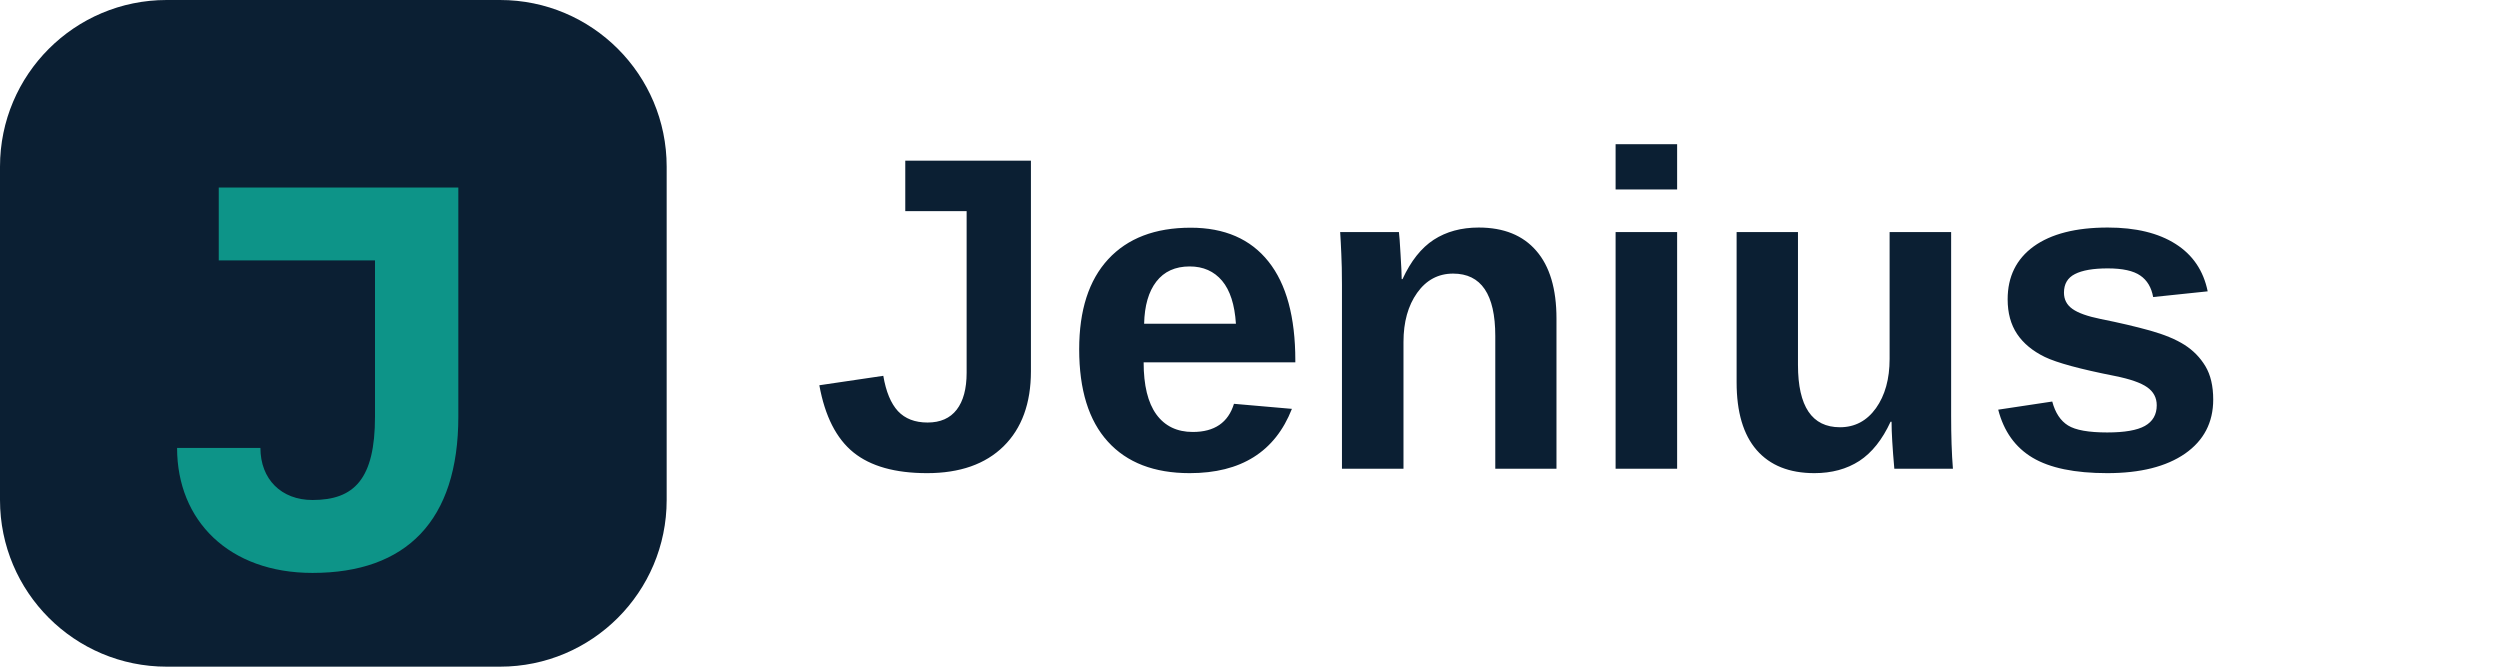
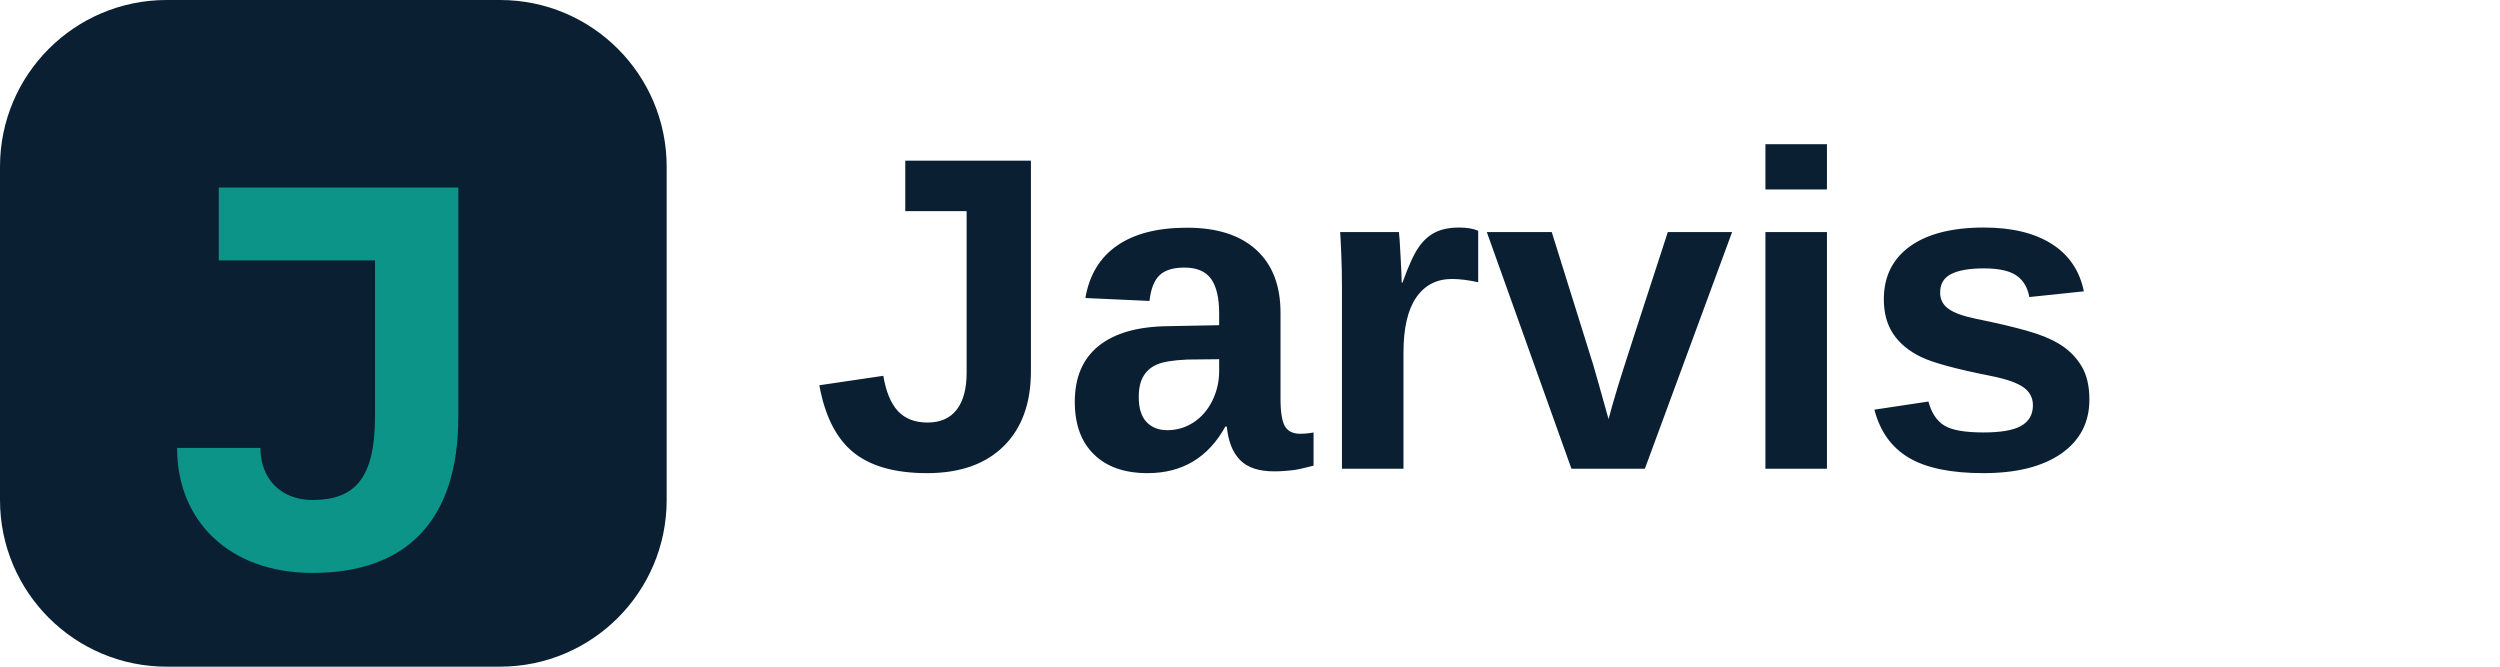
- <svg xmlns="http://www.w3.org/2000/svg" width="240" height="64" viewBox="0 0 240 64" role="img" aria-label="Jenius">
+ <svg xmlns="http://www.w3.org/2000/svg" width="240" height="64" viewBox="0 0 240 64" role="img" aria-label="Jarvis">
  <rect width="64" height="64" rx="16" fill="#0b1f33" />
  <path d="M21 18h23v22c0 10-5 15-14 15-8 0-13-5-13-12h8c0 3 2 5 5 5 4 0 6-2 6-8V25H21Z" fill="#0d9488" />
-   <text x="78" y="45" font-family="Arial, sans-serif" font-size="43" font-weight="700" fill="#0b1f33">Jenius</text>
+   <text x="78" y="45" font-family="Arial, sans-serif" font-size="43" font-weight="700" fill="#0b1f33">Jarvis</text>
</svg>
